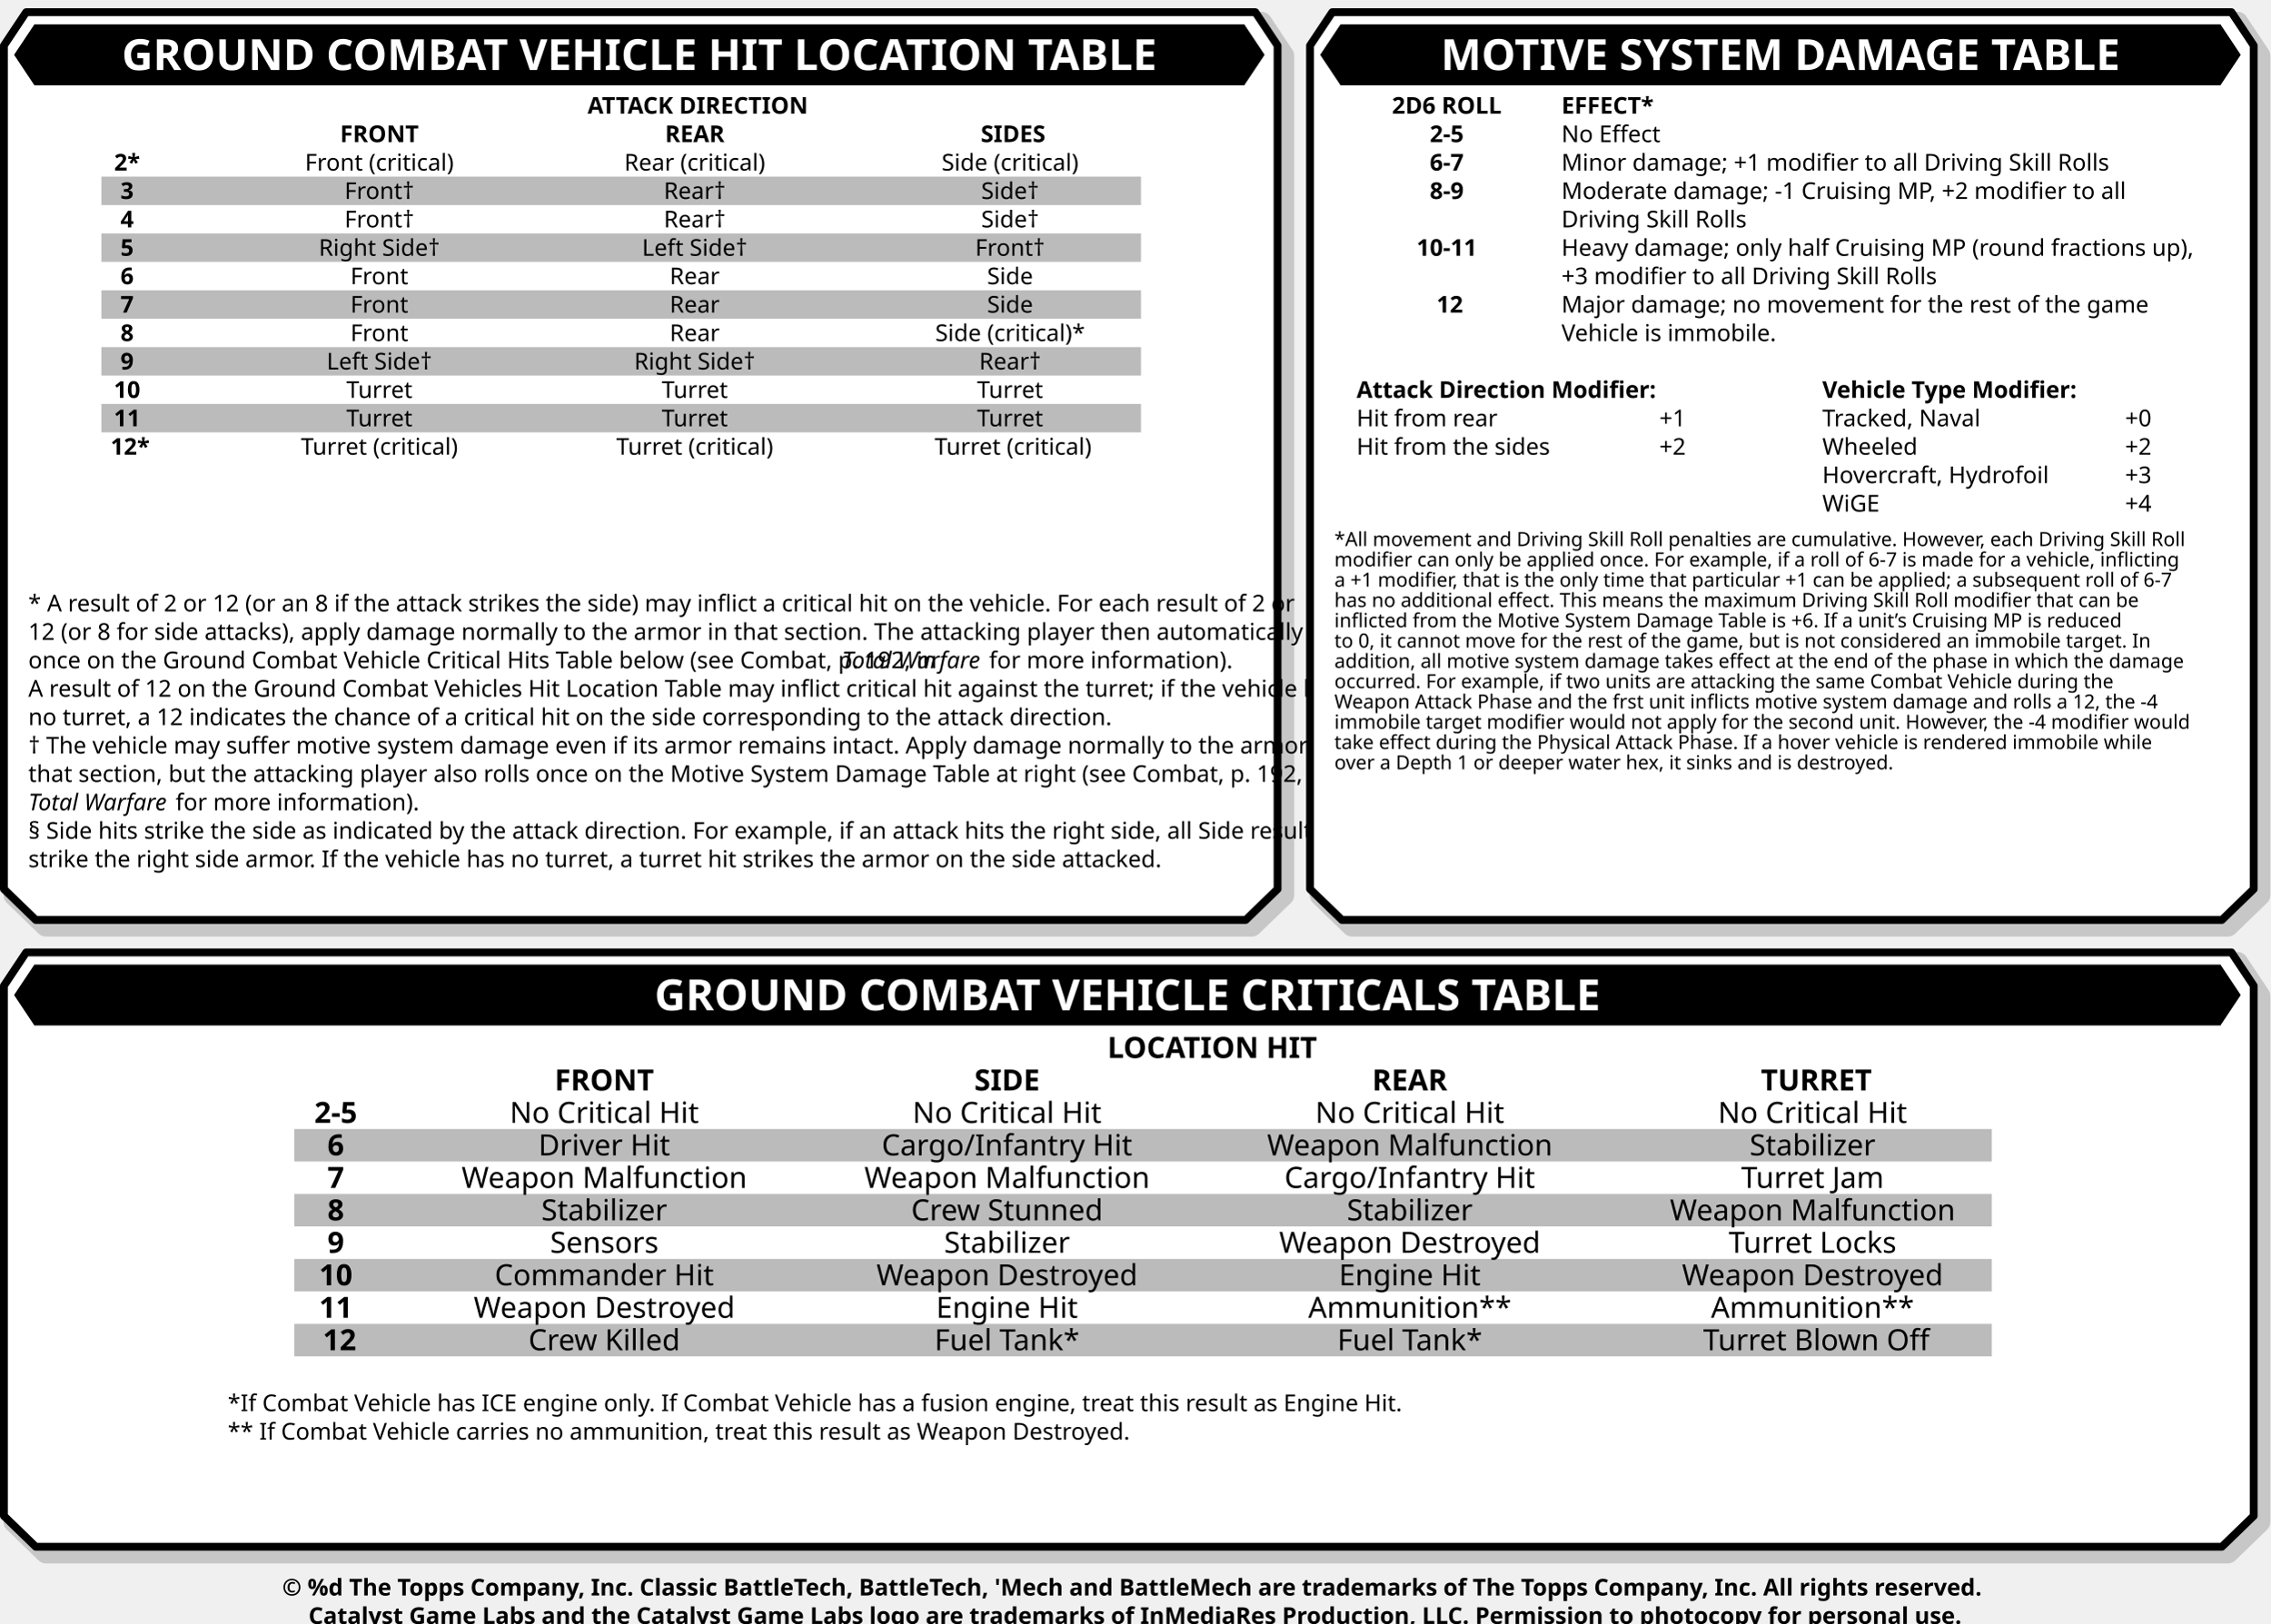
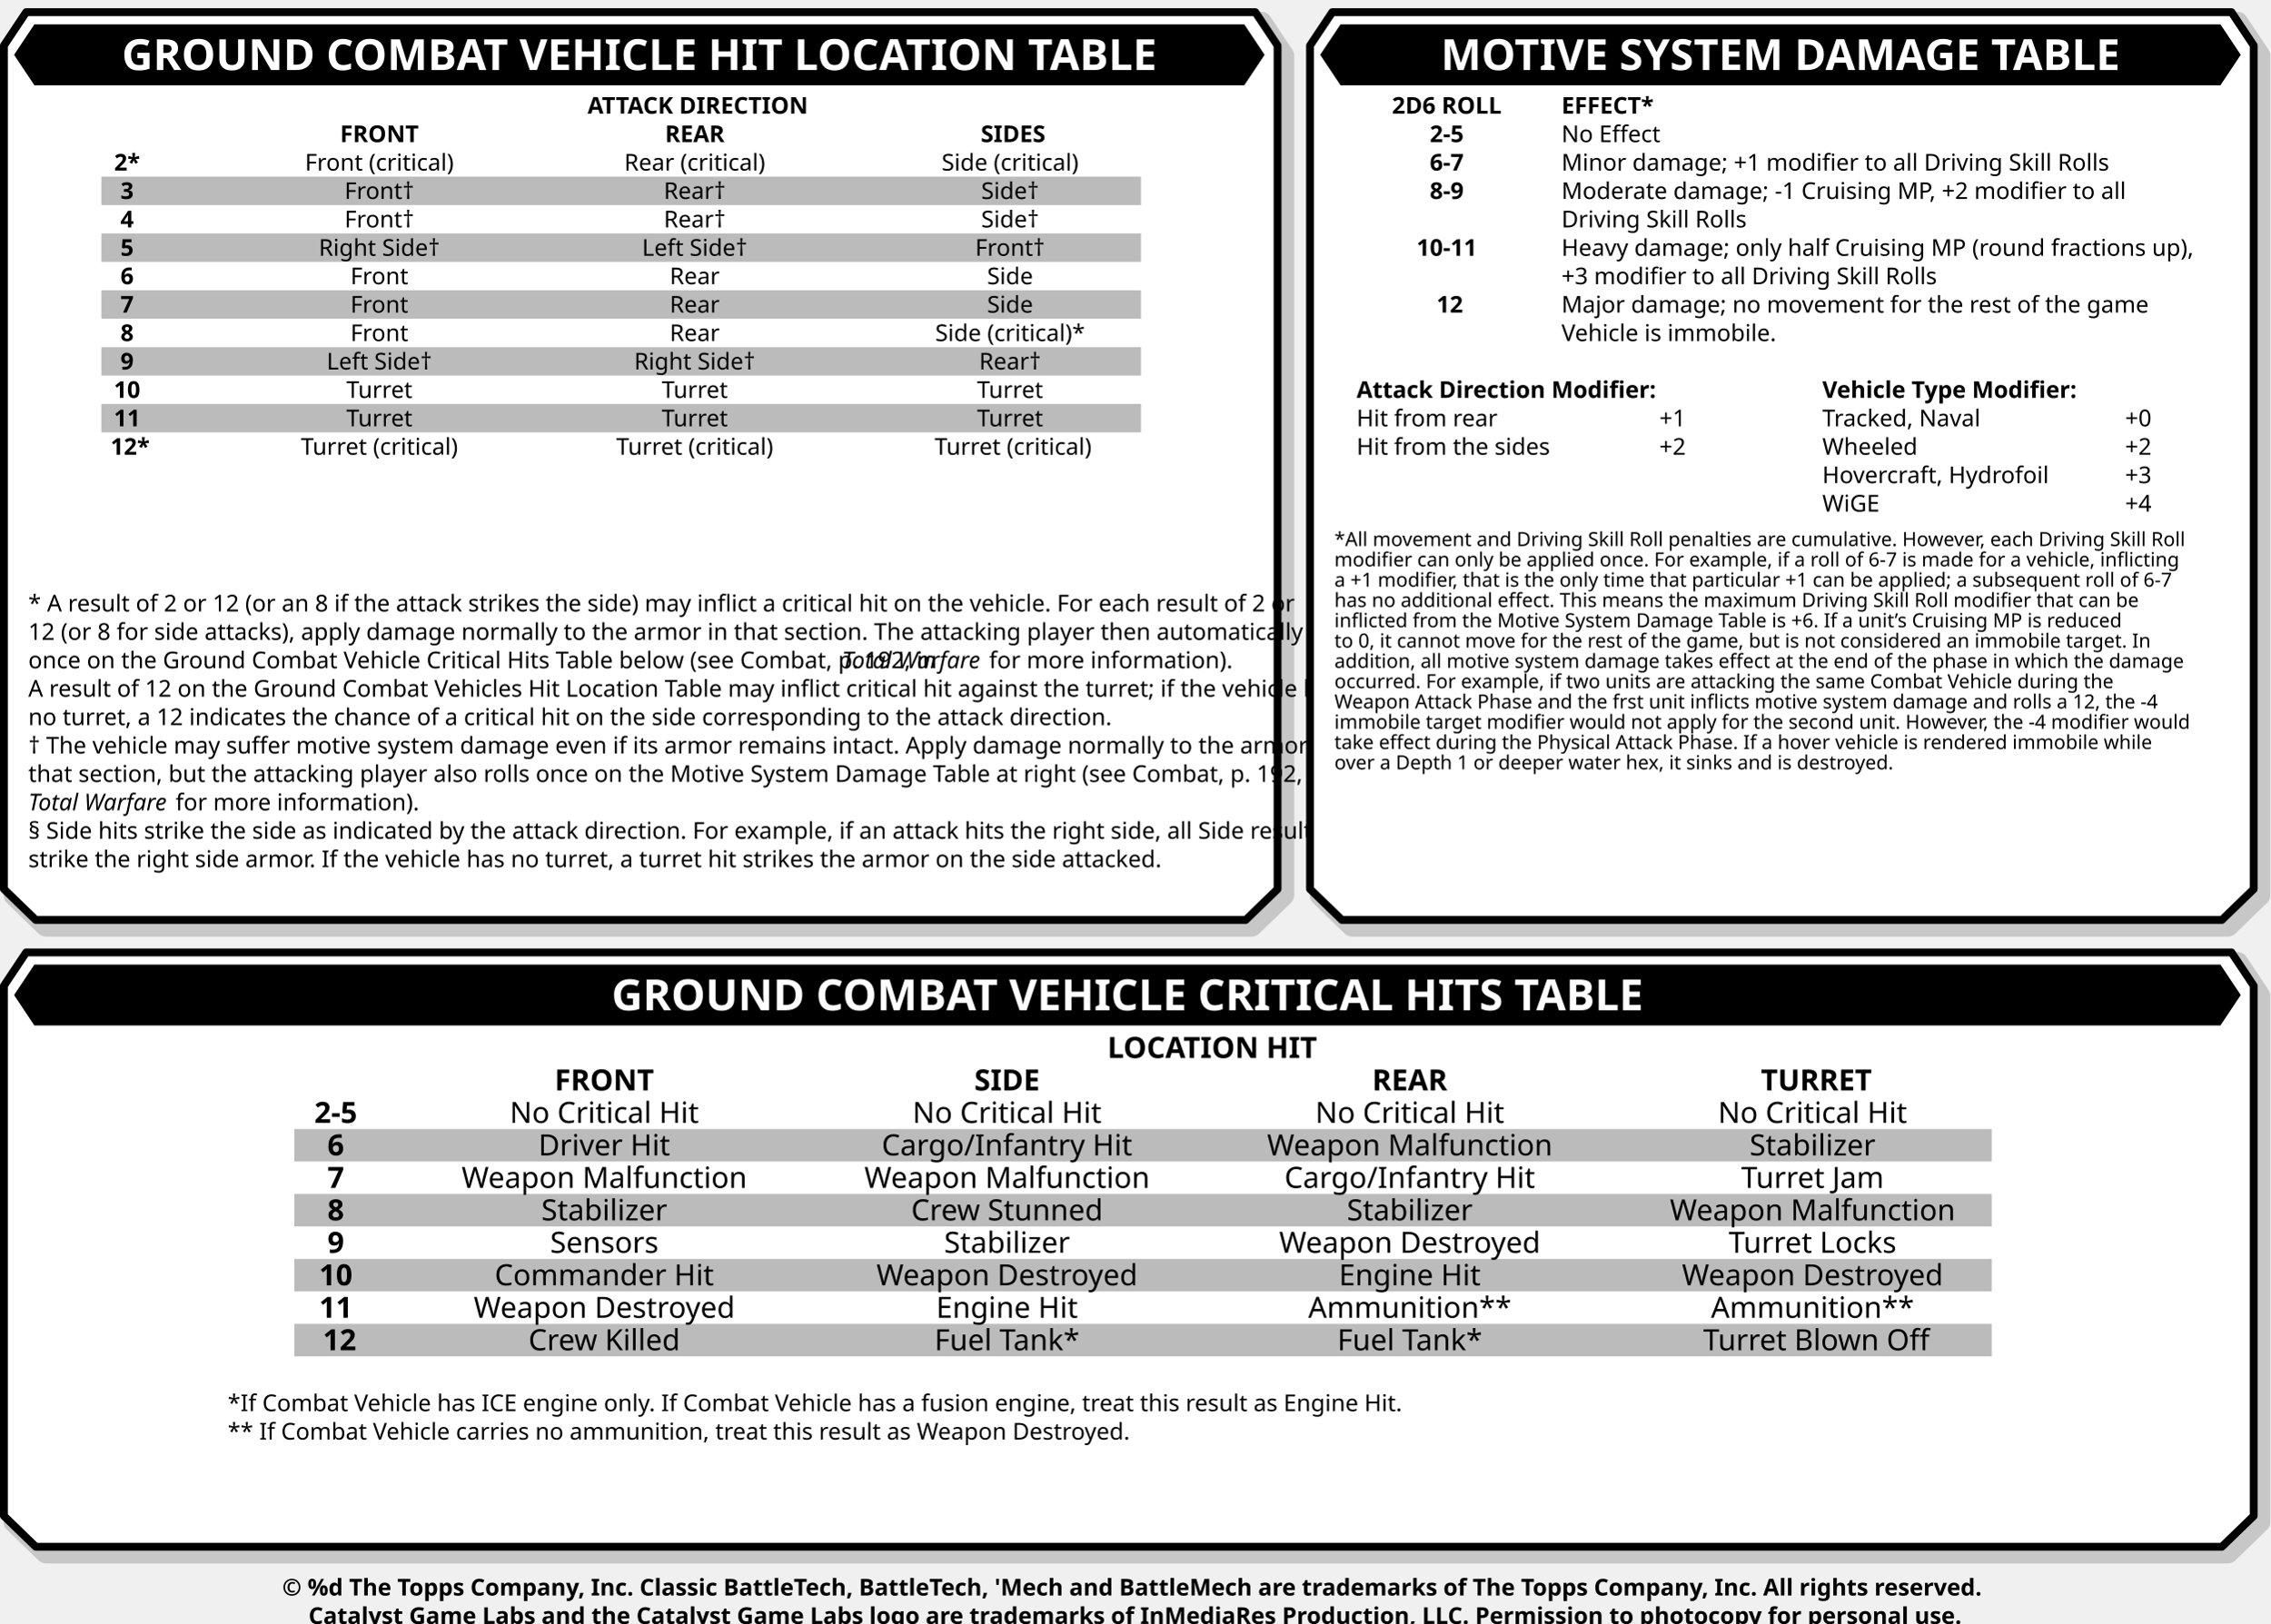
<svg xmlns="http://www.w3.org/2000/svg" contentScriptType="text/ecmascript" width="559.0" zoomAndPan="magnify" contentStyleType="text/css" height="400.0" preserveAspectRatio="xMidYMid meet" version="1.0" id="svg155">
  <defs id="defs155" />
  <g style="mml-color-elements:" id="rs_template">
    <text font-size="5.7px" transform="translate (279.5 400.0)" fill="#000000" text-anchor="middle" font-family="Eurostile" id="footer" font-weight="bold">
      <tspan lengthAdjust="spacingAndGlyphs" x="0.0" id="tspanCopyright" y="-7.000" textLength="531.050">© %d The Topps Company, Inc. Classic BattleTech, BattleTech, 'Mech and BattleMech are trademarks of The Topps Company, Inc. All rights reserved.</tspan>
      <tspan lengthAdjust="spacingAndGlyphs" x="0.0" y="0" textLength="503.100" id="tspan1">Catalyst Game Labs and the Catalyst Game Labs logo are trademarks of InMediaRes Production, LLC. Permission to photocopy for personal use.</tspan>
    </text>
    <g transform="translate(0.966,3)" id="g64">
      <g id="g4">
        <path fill="#ffffff" d="M 2.5,10.714 7.975,2.5 h 301.68 l 5.475,8.214 V 217.5 l -7.845,7.6 H 10.345 L 2.5,217.5 Z" stroke-width="5.2" stroke-linejoin="round" stroke="#c7c7c7" id="path1" />
        <path fill="#ffffff" d="M 0,8.214 5.475,0 h 302.68 l 5.475,8.214 V 216 l -7.845,7.6 H 7.845 L 0,216 Z" stroke-width="1.932" stroke-linejoin="round" stroke="#000000" id="path2" />
        <g transform="translate(2.5,3)" id="g3">
          <path fill="#000000" d="M 0,7.5 4.999,0 h 297.94 l 4.999,7.5 -4.999,7.5 H 4.999 Z" id="path3" />
          <text x="153.969" y="11.25" fill="#ffffff" text-anchor="middle" style="font-style:normal;font-weight:bold;font-size:10.6px;font-family:Eurostile" textLength="198.545" lengthAdjust="spacingAndGlyphs" id="text3">GROUND COMBAT VEHICLE HIT LOCATION TABLE</text>
        </g>
      </g>
      <g id="shade1" class="tableshading" style="fill:#bbbbbb" transform="translate(0,-3)">
        <rect id="rect155" width="256" height="7" x="24" y="43.5" />
        <rect id="rect156" width="256" height="7" x="24" y="57.5" />
        <rect id="rect157" width="256" height="7" x="24" y="71.5" />
        <rect id="rect158" width="256" height="7" x="24" y="85.5" />
        <rect id="rect159" width="256" height="7" x="24" y="99.5" />
      </g>
      <text fill="#000000" x="170.847" y="25" style="font-style:normal;font-weight:bold;font-size:5.7px;font-family:Eurostile" text-anchor="middle" id="text4">ATTACK DIRECTION</text>
      <g transform="translate(0,32)" id="g50">
        <text text-anchor="middle" style="font-style:normal;font-weight:bold;font-size:5.7px;font-family:Eurostile" id="text6">
          <tspan x="93.189" y="0" id="tspan4">FRONT</tspan>
          <tspan x="170.847" y="0" id="tspan5">REAR</tspan>
          <tspan x="248.504" y="0" id="tspan6">SIDES</tspan>
        </text>
        <text text-anchor="middle" style="font-style:normal;font-weight:bold;font-size:5.7px;font-family:Eurostile" id="text17">
          <tspan x="31.063" y="7" id="tspan7">2*</tspan>
          <tspan x="31.063" y="14" id="tspan8">3</tspan>
          <tspan x="31.063" y="21" id="tspan9">4</tspan>
          <tspan x="31.063" y="28" id="tspan10">5</tspan>
          <tspan x="31.063" y="35" id="tspan11">6</tspan>
          <tspan x="31.063" y="42" id="tspan12">7</tspan>
          <tspan x="31.063" y="49" id="tspan13">8</tspan>
          <tspan x="31.063" y="56" id="tspan14">9</tspan>
          <tspan x="31.063" y="63" id="tspan15">10</tspan>
          <tspan x="31.063" y="70" id="tspan16">11</tspan>
          <tspan x="31.063" y="77" id="tspan17">12*</tspan>
        </text>
        <text text-anchor="middle" style="font-style:normal;font-weight:normal;font-size:5.7px;font-family:Eurostile" id="text50">
          <tspan x="93.189" y="7" id="tspan18">Front (critical)</tspan>
          <tspan x="170.847" y="7" id="tspan19">Rear (critical)</tspan>
          <tspan x="248.504" y="7" id="tspan20">Side (critical)</tspan>
          <tspan x="93.189" y="14" id="tspan21">Front†</tspan>
          <tspan x="170.847" y="14" id="tspan22">Rear†</tspan>
          <tspan x="248.504" y="14" id="tspan23">Side†</tspan>
          <tspan x="93.189" y="21" id="tspan24">Front†</tspan>
          <tspan x="170.847" y="21" id="tspan25">Rear†</tspan>
          <tspan x="248.504" y="21" id="tspan26">Side†</tspan>
          <tspan x="93.189" y="28" id="tspan27">Right Side†</tspan>
          <tspan x="170.847" y="28" id="tspan28">Left Side†</tspan>
          <tspan x="248.504" y="28" id="tspan29">Front†</tspan>
          <tspan x="93.189" y="35" id="tspan30">Front</tspan>
          <tspan x="170.847" y="35" id="tspan31">Rear</tspan>
          <tspan x="248.504" y="35" id="tspan32">Side</tspan>
          <tspan x="93.189" y="42" id="tspan33">Front</tspan>
          <tspan x="170.847" y="42" id="tspan34">Rear</tspan>
          <tspan x="248.504" y="42" id="tspan35">Side</tspan>
          <tspan x="93.189" y="49" id="tspan36">Front</tspan>
          <tspan x="170.847" y="49" id="tspan37">Rear</tspan>
          <tspan x="248.504" y="49" id="tspan38">Side (critical)*</tspan>
          <tspan x="93.189" y="56" id="tspan39">Left Side†</tspan>
          <tspan x="170.847" y="56" id="tspan40">Right Side†</tspan>
          <tspan x="248.504" y="56" id="tspan41">Rear†</tspan>
          <tspan x="93.189" y="63" id="tspan42">Turret</tspan>
          <tspan x="170.847" y="63" id="tspan43">Turret</tspan>
          <tspan x="248.504" y="63" id="tspan44">Turret</tspan>
          <tspan x="93.189" y="70" id="tspan45">Turret</tspan>
          <tspan x="170.847" y="70" id="tspan46">Turret</tspan>
          <tspan x="248.504" y="70" id="tspan47">Turret</tspan>
          <tspan x="93.189" y="77" id="tspan48">Turret (critical)</tspan>
          <tspan x="170.847" y="77" id="tspan49">Turret (critical)</tspan>
          <tspan x="248.504" y="77" id="tspan50">Turret (critical)</tspan>
        </text>
      </g>
      <g transform="translate(0,140.6)" id="g63">
        <text x="6" y="7" fill="#000000" text-anchor="start" style="font-style:normal;font-weight:normal;font-size:5.7px;font-family:Eurostile" textLength="301.63" lengthAdjust="spacingAndGlyphs" id="text51">* A result of 2 or 12 (or an 8 if the attack strikes the side) may inflict a critical hit on the vehicle. For each result of 2 or</text>
        <text x="6" y="14" fill="#000000" text-anchor="start" style="font-style:normal;font-weight:normal;font-size:5.7px;font-family:Eurostile" textLength="301.63" lengthAdjust="spacingAndGlyphs" id="text52">12 (or 8 for side attacks), apply damage normally to the armor in that section. The attacking player then automatically rolls</text>
        <text x="6" y="21" fill="#000000" text-anchor="start" style="font-style:normal;font-weight:normal;font-size:5.7px;font-family:Eurostile" textLength="200.326" lengthAdjust="spacingAndGlyphs" id="text53">once on the Ground Combat Vehicle Critical Hits Table below (see Combat, p. 192, in</text>
        <text x="206.326" y="21" fill="#000000" text-anchor="start" style="font-style:italic;font-weight:normal;font-size:5.7px;font-family:Eurostile" textLength="33.425" lengthAdjust="spacingAndGlyphs" id="text54">Total Warfare</text>
        <text x="242.595" y="21" fill="#000000" text-anchor="start" style="font-style:normal;font-weight:normal;font-size:5.7px;font-family:Eurostile" textLength="53.281" lengthAdjust="spacingAndGlyphs" id="text55">for more information).</text>
        <text x="6" y="28" fill="#000000" text-anchor="start" style="font-style:normal;font-weight:normal;font-size:5.7px;font-family:Eurostile" textLength="301.63" lengthAdjust="spacingAndGlyphs" id="text56">A result of 12 on the Ground Combat Vehicles Hit Location Table may inflict critical hit against the turret; if the vehicle has</text>
        <text fill="#000000" x="6" y="35" style="font-style:normal;font-weight:normal;font-size:5.7px;font-family:Eurostile" text-anchor="start" id="text57">no turret, a 12 indicates the chance of a critical hit on the side corresponding to the attack direction.</text>
        <text x="6" y="42" fill="#000000" text-anchor="start" style="font-style:normal;font-weight:normal;font-size:5.7px;font-family:Eurostile" textLength="301.63" lengthAdjust="spacingAndGlyphs" id="text58">† The vehicle may suffer motive system damage even if its armor remains intact. Apply damage normally to the armor in</text>
        <text x="6" y="49" fill="#000000" text-anchor="start" style="font-style:normal;font-weight:normal;font-size:5.7px;font-family:Eurostile" textLength="301.63" lengthAdjust="spacingAndGlyphs" id="text59">that section, but the attacking player also rolls once on the Motive System Damage Table at right (see Combat, p. 192, in</text>
        <text x="6" y="56" fill="#000000" text-anchor="start" style="font-style:italic;font-weight:normal;font-size:5.7px;font-family:Eurostile" textLength="33.425" lengthAdjust="spacingAndGlyphs" id="text60">Total Warfare</text>
        <text x="42.269" y="56" fill="#000000" text-anchor="start" style="font-style:normal;font-weight:normal;font-size:5.7px;font-family:Eurostile" textLength="53.281" lengthAdjust="spacingAndGlyphs" id="text61">for more information).</text>
        <text x="6" y="63" fill="#000000" text-anchor="start" style="font-style:normal;font-weight:normal;font-size:5.7px;font-family:Eurostile" textLength="301.63" lengthAdjust="spacingAndGlyphs" id="text62">§ Side hits strike the side as indicated by the attack direction. For example, if an attack hits the right side, all Side results</text>
        <text fill="#000000" x="6" y="70" style="font-style:normal;font-weight:normal;font-size:5.7px;font-family:Eurostile" text-anchor="start" id="text63">strike the right side armor. If the vehicle has no turret, a turret hit strikes the armor on the side attacked.</text>
      </g>
    </g>
    <g transform="translate(322.596,3)" id="g107">
      <g id="g67">
        <path fill="#ffffff" d="M 2.5,10.714 7.975,2.5 h 220.42 l 5.475,8.214 V 217.5 l -7.845,7.6 H 10.345 L 2.5,217.5 Z" stroke-width="5.2" stroke-linejoin="round" stroke="#c7c7c7" id="path64" />
        <path fill="#ffffff" d="M 0,8.214 5.475,0 h 221.42 l 5.475,8.214 V 216 l -7.845,7.6 H 7.845 L 0,216 Z" stroke-width="1.932" stroke-linejoin="round" stroke="#000000" id="path65" />
        <g transform="translate(2.5,3)" id="g66">
          <path fill="#000000" d="M 0,7.5 4.999,0 h 216.68 l 4.999,7.5 -4.999,7.5 H 4.999 Z" id="path66" />
          <text x="113.339" y="11.25" fill="#ffffff" text-anchor="middle" style="font-style:normal;font-weight:bold;font-size:10.6px;font-family:Eurostile" textLength="157.417" lengthAdjust="spacingAndGlyphs" id="text66">MOTIVE SYSTEM DAMAGE TABLE</text>
        </g>
      </g>
      <g transform="translate(0,25)" id="g81">
        <text text-anchor="start" style="font-style:normal;font-weight:bold;font-size:5.7px;font-family:Eurostile" id="text67">
          <tspan x="61.93" y="0" id="tspan67">EFFECT*</tspan>
        </text>
        <text text-anchor="middle" style="font-style:normal;font-weight:bold;font-size:5.7px;font-family:Eurostile" id="text73">
          <tspan x="34.405" y="0" id="tspan68">2D6 ROLL</tspan>
          <tspan x="34.405" y="7" id="tspan69">2-5</tspan>
          <tspan x="34.405" y="14" id="tspan70">6-7</tspan>
          <tspan x="34.405" y="21" id="tspan71">8-9</tspan>
          <tspan x="34.405" y="35" id="tspan72">10-11</tspan>
          <tspan x="34.405" y="49" id="tspan73">12</tspan>
        </text>
        <text text-anchor="start" style="font-style:normal;font-weight:normal;font-size:5.7px;font-family:Eurostile" id="text81">
          <tspan x="61.93" y="7" id="tspan74">No Effect</tspan>
          <tspan x="61.93" y="14" id="tspan75">Minor damage; +1 modifier to all Driving Skill Rolls</tspan>
          <tspan x="61.93" y="21" id="tspan76">Moderate damage; -1 Cruising MP, +2 modifier to all</tspan>
          <tspan x="61.93" y="28" id="tspan77">Driving Skill Rolls</tspan>
          <tspan x="61.93" y="35" id="tspan78">Heavy damage; only half Cruising MP (round fractions up),</tspan>
          <tspan x="61.93" y="42" id="tspan79">+3 modifier to all Driving Skill Rolls</tspan>
          <tspan x="61.93" y="49" id="tspan80">Major damage; no movement for the rest of the game</tspan>
          <tspan x="61.93" y="56" id="tspan81">Vehicle is immobile.</tspan>
        </text>
      </g>
      <g transform="translate(0,95)" id="g86">
        <text text-anchor="start" style="font-style:normal;font-weight:bold;font-size:5.7px;font-family:Eurostile" id="text82">
          <tspan x="11.469" y="0" id="tspan82">Attack Direction Modifier:</tspan>
        </text>
        <text text-anchor="start" style="font-style:normal;font-weight:normal;font-size:5.7px;font-family:Eurostile" id="text86">
          <tspan x="11.469" y="7" id="tspan83">Hit from rear</tspan>
          <tspan x="86.014" y="7" id="tspan84">+1</tspan>
          <tspan x="11.469" y="14" id="tspan85">Hit from the sides</tspan>
          <tspan x="86.014" y="14" id="tspan86">+2</tspan>
        </text>
      </g>
      <g transform="translate(114.685,95)" id="g95">
        <text text-anchor="start" style="font-style:normal;font-weight:bold;font-size:5.7px;font-family:Eurostile" id="text87">
          <tspan x="11.469" y="0" id="tspan87">Vehicle Type Modifier:</tspan>
        </text>
        <text text-anchor="start" style="font-style:normal;font-weight:normal;font-size:5.7px;font-family:Eurostile" id="text95">
          <tspan x="11.469" y="7" id="tspan88">Tracked, Naval</tspan>
          <tspan x="86.014" y="7" id="tspan89">+0</tspan>
          <tspan x="11.469" y="14" id="tspan90">Wheeled</tspan>
          <tspan x="86.014" y="14" id="tspan91">+2</tspan>
          <tspan x="11.469" y="21" id="tspan92">Hovercraft, Hydrofoil</tspan>
          <tspan x="86.014" y="21" id="tspan93">+3</tspan>
          <tspan x="11.469" y="28" id="tspan94">WiGE</tspan>
          <tspan x="86.014" y="28" id="tspan95">+4</tspan>
        </text>
      </g>
      <text x="6" y="131.5" fill="#000000" text-anchor="start" style="font-style:normal;font-weight:normal;font-size:4.8px;font-family:Eurostile" textLength="220.37" lengthAdjust="spacingAndGlyphs" id="text96">*All movement and Driving Skill Roll penalties are cumulative. However, each Driving Skill Roll</text>
      <text x="6" y="136.5" fill="#000000" text-anchor="start" style="font-style:normal;font-weight:normal;font-size:4.8px;font-family:Eurostile" textLength="220.37" lengthAdjust="spacingAndGlyphs" id="text97">modifier can only be applied once. For example, if a roll of 6-7 is made for a vehicle, inflicting</text>
      <text x="6" y="141.5" fill="#000000" text-anchor="start" style="font-style:normal;font-weight:normal;font-size:4.8px;font-family:Eurostile" textLength="220.37" lengthAdjust="spacingAndGlyphs" id="text98">a +1 modifier, that is the only time that particular +1 can be applied; a subsequent roll of 6-7</text>
      <text x="6" y="146.5" fill="#000000" text-anchor="start" style="font-style:normal;font-weight:normal;font-size:4.8px;font-family:Eurostile" textLength="220.37" lengthAdjust="spacingAndGlyphs" id="text99">has no additional effect. This means the maximum Driving Skill Roll modifier that can be</text>
      <text x="6" y="151.5" fill="#000000" text-anchor="start" style="font-style:normal;font-weight:normal;font-size:4.8px;font-family:Eurostile" textLength="220.37" lengthAdjust="spacingAndGlyphs" id="text100">inflicted from the Motive System Damage Table is +6. If a unit’s Cruising MP is reduced</text>
      <text x="6" y="156.5" fill="#000000" text-anchor="start" style="font-style:normal;font-weight:normal;font-size:4.8px;font-family:Eurostile" textLength="220.37" lengthAdjust="spacingAndGlyphs" id="text101">to 0, it cannot move for the rest of the game, but is not considered an immobile target. In</text>
      <text x="6" y="161.5" fill="#000000" text-anchor="start" style="font-style:normal;font-weight:normal;font-size:4.8px;font-family:Eurostile" textLength="220.37" lengthAdjust="spacingAndGlyphs" id="text102">addition, all motive system damage takes effect at the end of the phase in which the damage</text>
      <text x="6" y="166.5" fill="#000000" text-anchor="start" style="font-style:normal;font-weight:normal;font-size:4.8px;font-family:Eurostile" textLength="220.37" lengthAdjust="spacingAndGlyphs" id="text103">occurred. For example, if two units are attacking the same Combat Vehicle during the</text>
      <text x="6" y="171.5" fill="#000000" text-anchor="start" style="font-style:normal;font-weight:normal;font-size:4.8px;font-family:Eurostile" textLength="220.37" lengthAdjust="spacingAndGlyphs" id="text104">Weapon Attack Phase and the frst unit inflicts motive system damage and rolls a 12, the -4</text>
      <text x="6" y="176.5" fill="#000000" text-anchor="start" style="font-style:normal;font-weight:normal;font-size:4.8px;font-family:Eurostile" textLength="220.37" lengthAdjust="spacingAndGlyphs" id="text105">immobile target modifier would not apply for the second unit. However, the -4 modifier would</text>
      <text x="6" y="181.5" fill="#000000" text-anchor="start" style="font-style:normal;font-weight:normal;font-size:4.8px;font-family:Eurostile" textLength="220.37" lengthAdjust="spacingAndGlyphs" id="text106">take effect during the Physical Attack Phase. If a hover vehicle is rendered immobile while</text>
      <text fill="#000000" x="6" y="186.5" style="font-style:normal;font-weight:normal;font-size:4.8px;font-family:Eurostile" text-anchor="start" id="text107">over a Depth 1 or deeper water hex, it sinks and is destroyed.</text>
    </g>
    <g transform="translate(0.966,234.6)" id="g155">
      <g id="g110">
        <path fill="#ffffff" d="M 2.5,10.714 7.975,2.5 h 542.05 l 5.475,8.214 V 140.3 l -7.845,7.6 H 10.345 L 2.5,140.3 Z" stroke-width="5.2" stroke-linejoin="round" stroke="#c7c7c7" id="path107" />
        <path fill="#ffffff" d="M 0,8.214 5.475,0 h 543.05 L 554,8.214 V 138.8 l -7.845,7.6 H 7.845 L 0,138.8 Z" stroke-width="1.932" stroke-linejoin="round" stroke="#000000" id="path108" />
        <g transform="translate(2.5,3)" id="g109">
          <path fill="#000000" d="M 0,7.5 4.999,0 h 538.31 l 4.999,7.5 -4.999,7.5 H 4.999 Z" id="path109" />
-           <text x="274.154" y="11.25" fill="#ffffff" text-anchor="middle" style="font-style:normal;font-weight:bold;font-size:10.6px;font-family:Eurostile" textLength="213.991" lengthAdjust="spacingAndGlyphs" id="text109">GROUND COMBAT VEHICLE CRITICALS TABLE</text>
+           <text x="274.154" y="11.25" fill="#ffffff" text-anchor="middle" style="font-style:normal;font-weight:bold;font-size:10.6px;font-family:Eurostile" textLength="213.991" lengthAdjust="spacingAndGlyphs" id="text109">GROUND COMBAT VEHICLE CRITICAL HITS TABLE</text>
        </g>
      </g>
      <g id="shade2" transform="translate(-5.5,-219.5)" class="tableshading" style="fill:#bbbbbb">
        <rect id="rect160" width="418" height="8" x="77" y="263" />
        <rect id="rect161" width="418" height="8" x="77" y="279" />
        <rect id="rect162" width="418" height="8" x="77" y="295" />
        <rect id="rect163" width="418" height="8" x="77" y="311" />
      </g>
      <text fill="#000000" x="297.54" y="26" style="font-style:normal;font-weight:bold;font-size:7.2px;font-family:Eurostile" text-anchor="middle" id="text110">LOCATION HIT</text>
      <g transform="translate(0,34)" id="g153">
        <text text-anchor="middle" style="font-style:normal;font-weight:bold;font-size:7.2px;font-family:Eurostile" id="text113">
          <tspan x="148.77" y="0" id="tspan110">FRONT</tspan>
          <tspan x="247.95" y="0" id="tspan111">SIDE</tspan>
          <tspan x="347.13" y="0" id="tspan112">REAR</tspan>
          <tspan x="446.31" y="0" id="tspan113">TURRET</tspan>
        </text>
        <text text-anchor="middle" style="font-style:normal;font-weight:bold;font-size:7.2px;font-family:Eurostile" id="text121">
          <tspan x="82.65" y="8" id="tspan114">2-5</tspan>
          <tspan x="82.65" y="16" id="tspan115">6</tspan>
          <tspan x="82.65" y="24" id="tspan116">7</tspan>
          <tspan x="82.65" y="32" id="tspan117">8</tspan>
          <tspan x="82.65" y="40" id="tspan118">9</tspan>
          <tspan x="82.65" y="48" id="tspan119">10</tspan>
          <tspan x="82.65" y="56" id="tspan120">11</tspan>
          <tspan x="82.65" y="64" id="tspan121">12</tspan>
        </text>
        <text text-anchor="middle" style="font-style:normal;font-weight:normal;font-size:7.2px;font-family:Eurostile" id="text153">
          <tspan x="148.77" y="8" id="tspan122">No Critical Hit</tspan>
          <tspan x="247.95" y="8" id="tspan123">No Critical Hit</tspan>
          <tspan x="347.13" y="8" id="tspan124">No Critical Hit</tspan>
          <tspan x="446.31" y="8" id="tspan125">No Critical Hit</tspan>
          <tspan x="148.77" y="16" id="tspan126">Driver Hit</tspan>
          <tspan x="247.95" y="16" id="tspan127">Cargo/Infantry Hit</tspan>
          <tspan x="347.13" y="16" id="tspan128">Weapon Malfunction</tspan>
          <tspan x="446.31" y="16" id="tspan129">Stabilizer</tspan>
          <tspan x="148.77" y="24" id="tspan130">Weapon Malfunction</tspan>
          <tspan x="247.95" y="24" id="tspan131">Weapon Malfunction</tspan>
          <tspan x="347.13" y="24" id="tspan132">Cargo/Infantry Hit</tspan>
          <tspan x="446.31" y="24" id="tspan133">Turret Jam</tspan>
          <tspan x="148.77" y="32" id="tspan134">Stabilizer</tspan>
          <tspan x="247.95" y="32" id="tspan135">Crew Stunned</tspan>
          <tspan x="347.13" y="32" id="tspan136">Stabilizer</tspan>
          <tspan x="446.31" y="32" id="tspan137">Weapon Malfunction</tspan>
          <tspan x="148.77" y="40" id="tspan138">Sensors</tspan>
          <tspan x="247.95" y="40" id="tspan139">Stabilizer</tspan>
          <tspan x="347.13" y="40" id="tspan140">Weapon Destroyed</tspan>
          <tspan x="446.31" y="40" id="tspan141">Turret Locks</tspan>
          <tspan x="148.77" y="48" id="tspan142">Commander Hit</tspan>
          <tspan x="247.95" y="48" id="tspan143">Weapon Destroyed</tspan>
          <tspan x="347.13" y="48" id="tspan144">Engine Hit</tspan>
          <tspan x="446.31" y="48" id="tspan145">Weapon Destroyed</tspan>
          <tspan x="148.77" y="56" id="tspan146">Weapon Destroyed</tspan>
          <tspan x="247.95" y="56" id="tspan147">Engine Hit</tspan>
          <tspan x="347.13" y="56" id="tspan148">Ammunition**</tspan>
          <tspan x="446.31" y="56" id="tspan149">Ammunition**</tspan>
          <tspan x="148.77" y="64" id="tspan150">Crew Killed</tspan>
          <tspan x="247.95" y="64" id="tspan151">Fuel Tank*</tspan>
          <tspan x="347.13" y="64" id="tspan152">Fuel Tank*</tspan>
          <tspan x="446.31" y="64" id="tspan153">Turret Blown Off</tspan>
        </text>
      </g>
      <text fill="#000000" x="55.1" y="113" style="font-style:normal;font-weight:normal;font-size:5.7px;font-family:Eurostile" text-anchor="start" id="text154">*If Combat Vehicle has ICE engine only. If Combat Vehicle has a fusion engine, treat this result as Engine Hit.</text>
      <text fill="#000000" x="55.1" y="120" style="font-style:normal;font-weight:normal;font-size:5.7px;font-family:Eurostile" text-anchor="start" id="text155">** If Combat Vehicle carries no ammunition, treat this result as Weapon Destroyed.</text>
    </g>
  </g>
</svg>
